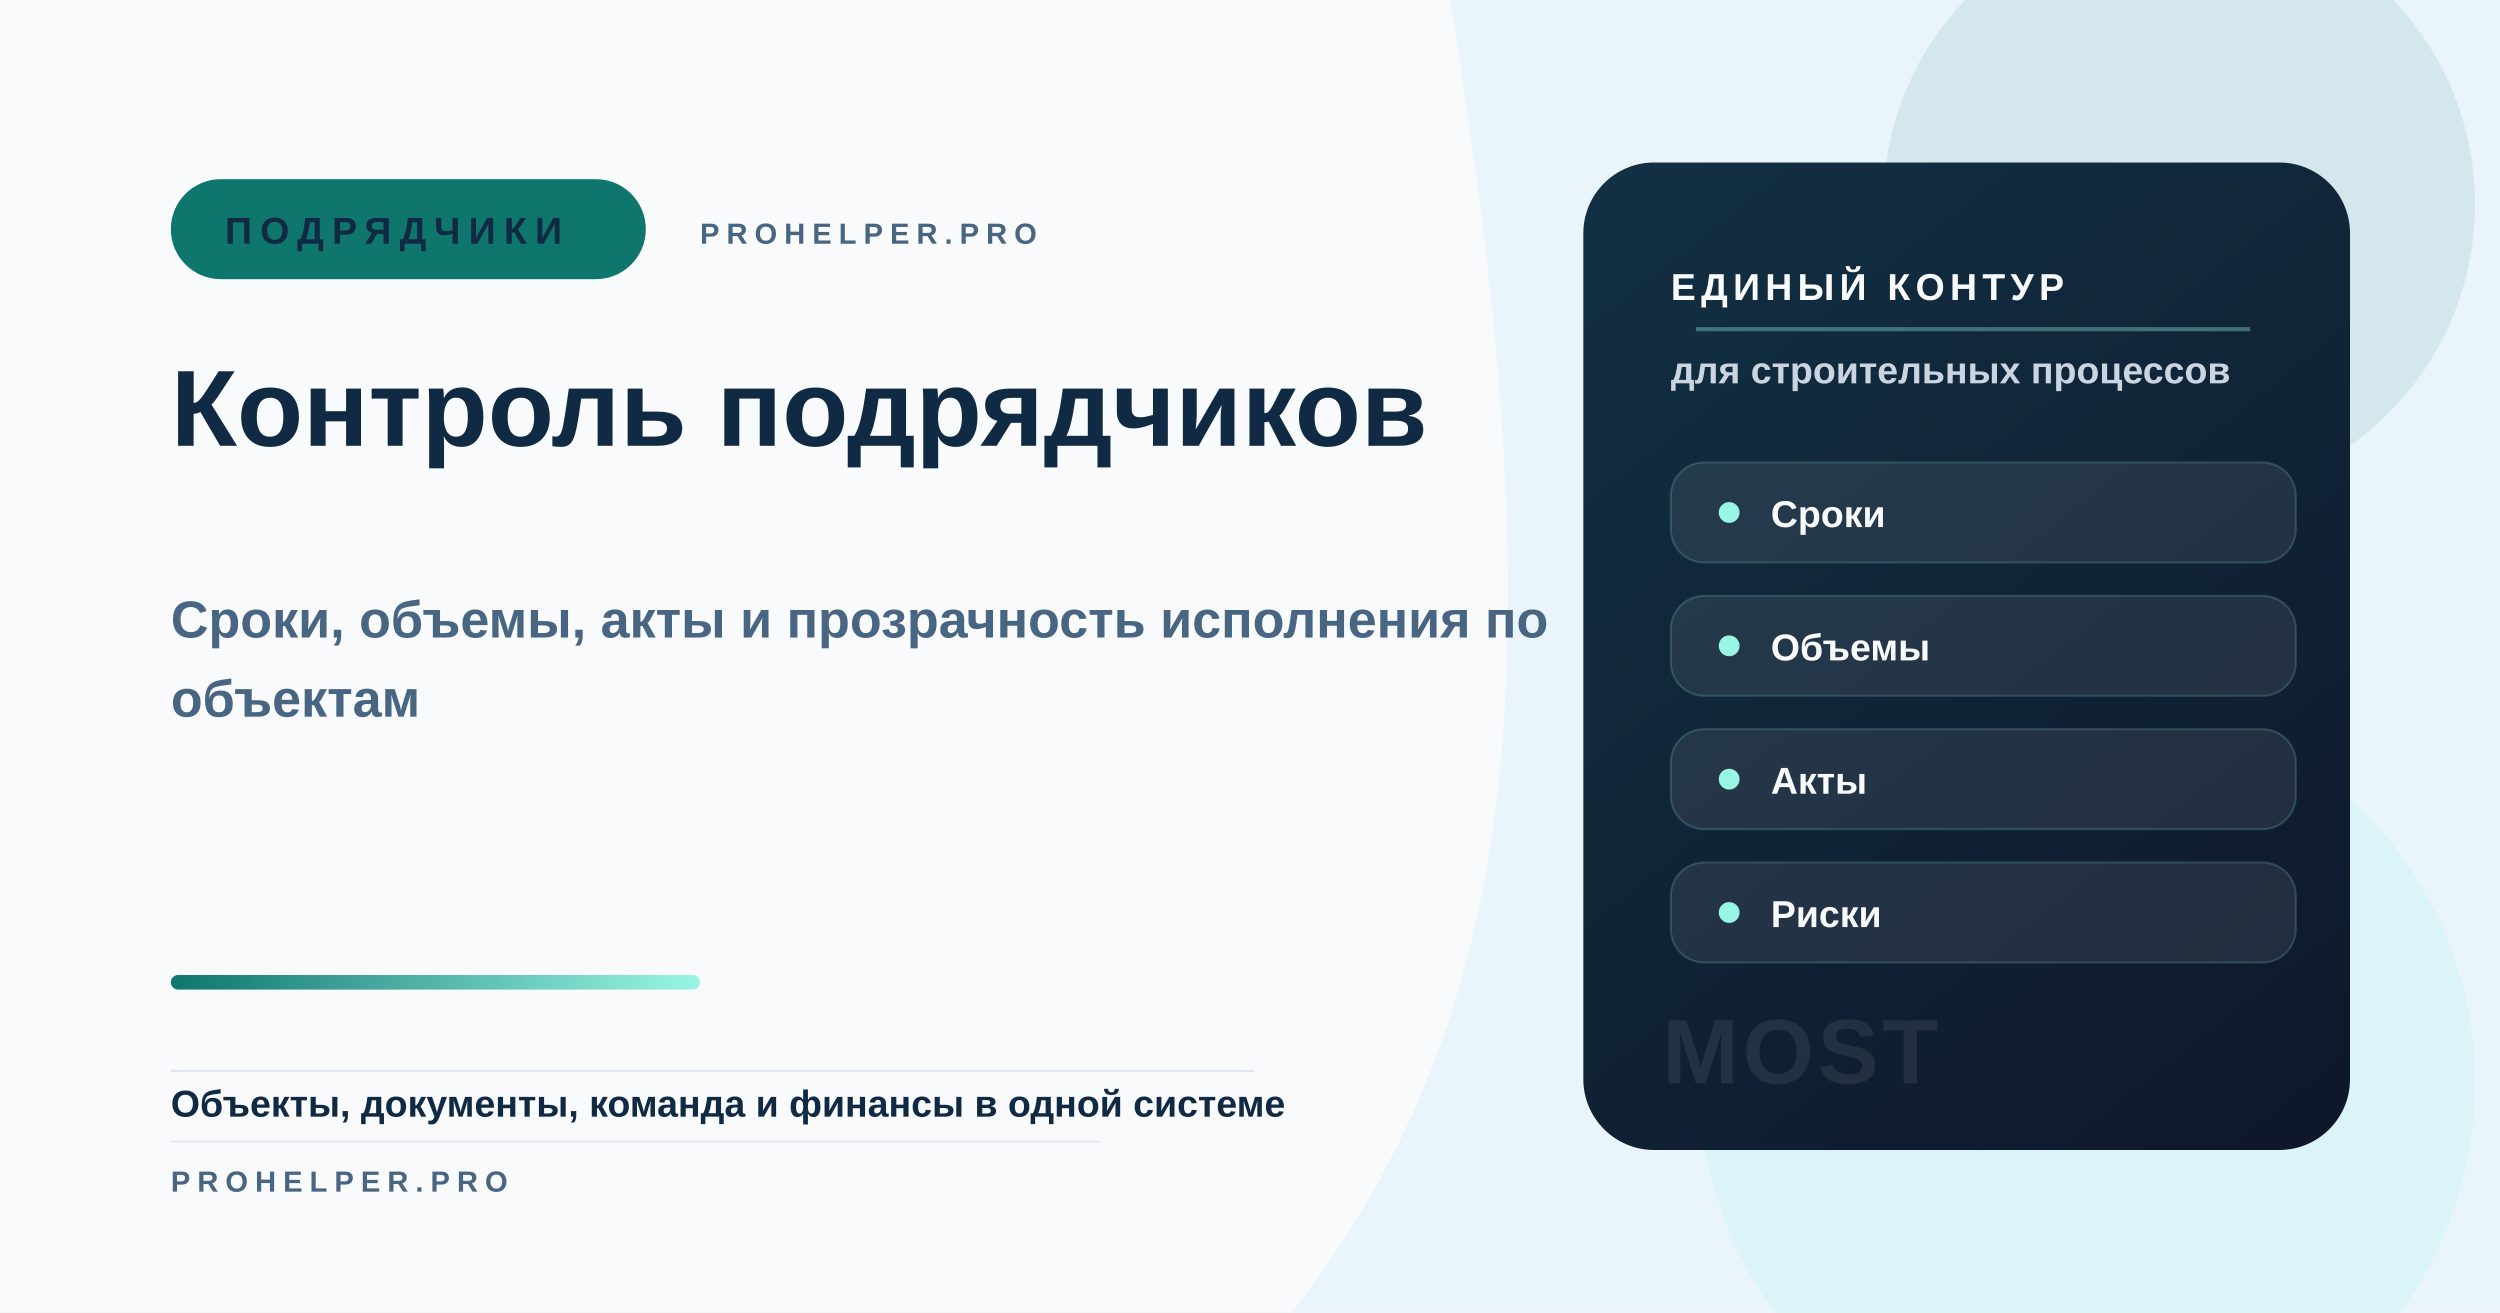
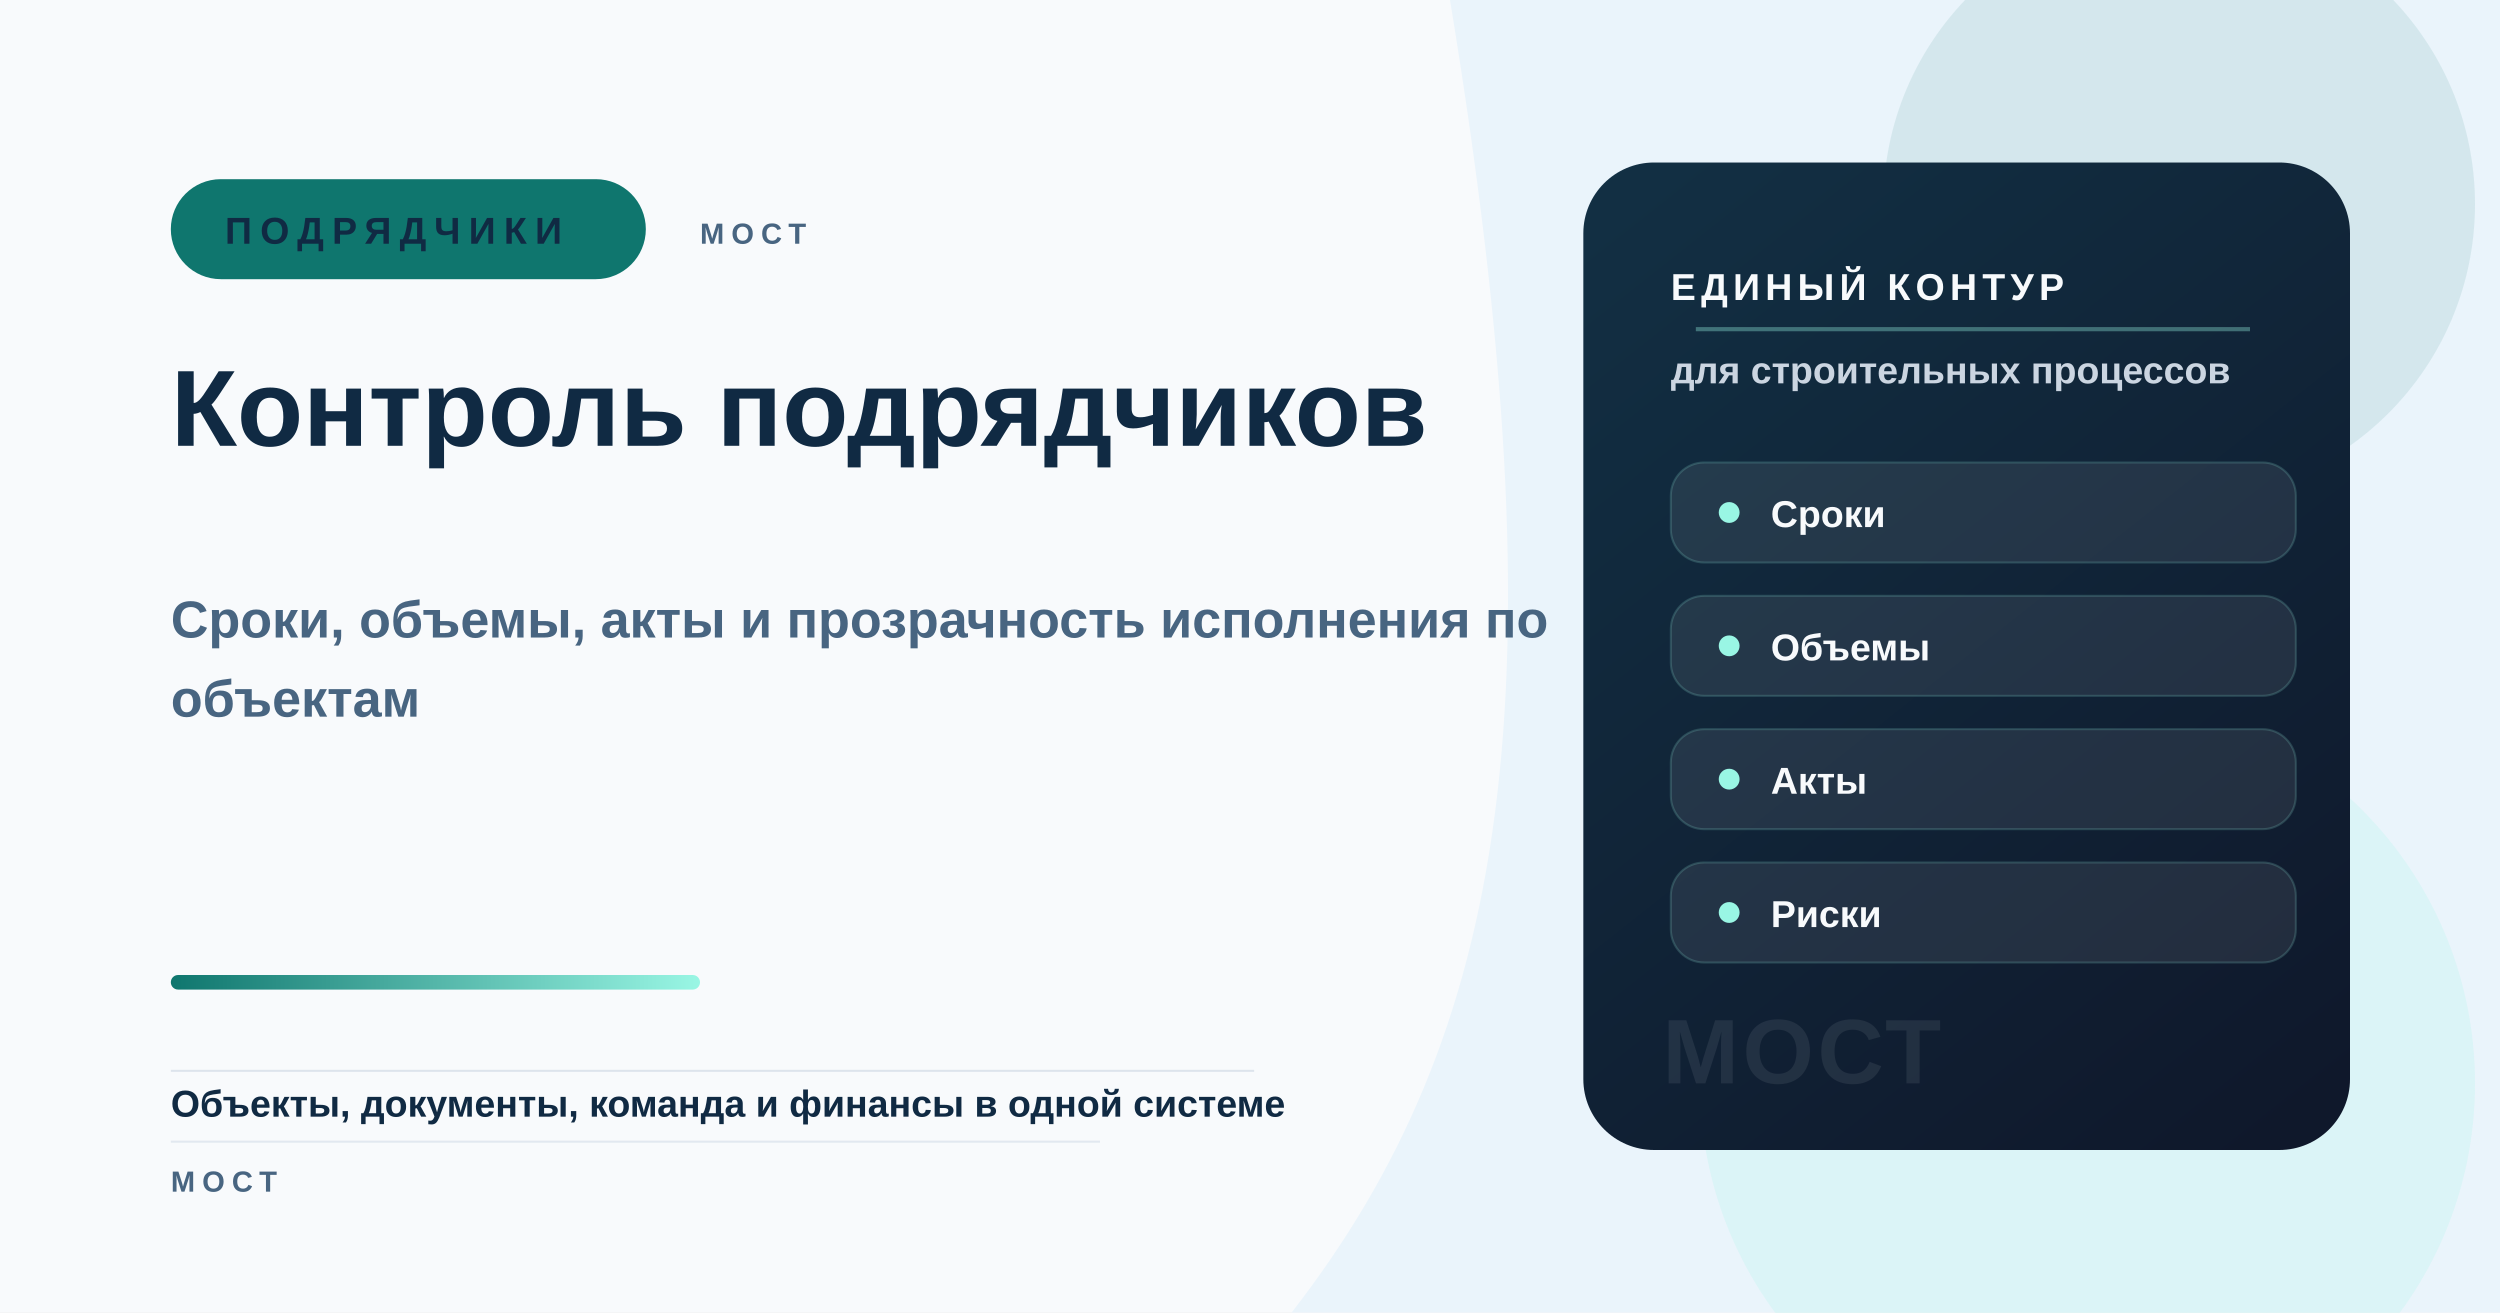
<svg xmlns="http://www.w3.org/2000/svg" width="1200" height="630" viewBox="0 0 1200 630" fill="none">
  <defs>
    <linearGradient id="panel-contractor-control" x1="760" y1="82" x2="1128" y2="548" gradientUnits="userSpaceOnUse">
      <stop stop-color="#123044" />
      <stop offset="1" stop-color="#0F172A" />
    </linearGradient>
    <linearGradient id="accent-contractor-control" x1="0" y1="0" x2="1" y2="0">
      <stop stop-color="#0F766E" />
      <stop offset="1" stop-color="#99F6E4" />
    </linearGradient>
    <style>
      .brand { font-family: 'Segoe UI', Arial, sans-serif; font-size: 18px; font-weight: 800; letter-spacing: 0.22em; fill: #102A43; }
      .domain { font-family: 'Segoe UI', Arial, sans-serif; font-size: 14px; font-weight: 700; letter-spacing: 0.24em; fill: #486581; }
      .title { font-family: 'Segoe UI', Arial, sans-serif; font-size: 52px; font-weight: 800; fill: #102A43; }
      .subtitle { font-family: 'Segoe UI', Arial, sans-serif; font-size: 25px; font-weight: 600; fill: #486581; }
      .footer { font-family: 'Segoe UI', Arial, sans-serif; font-size: 18px; font-weight: 700; fill: #102A43; }
      .panel-title { font-family: 'Segoe UI', Arial, sans-serif; font-size: 18px; font-weight: 800; letter-spacing: 0.14em; fill: #F8FAFC; }
      .panel-copy { font-family: 'Segoe UI', Arial, sans-serif; font-size: 18px; font-weight: 600; fill: #CBD5E1; }
      .capability { font-family: 'Segoe UI', Arial, sans-serif; font-size: 18px; font-weight: 700; fill: #F8FAFC; }
      .stamp { font-family: 'Segoe UI', Arial, sans-serif; font-size: 44px; font-weight: 900; letter-spacing: 0.04em; fill: #F8FAFC; opacity: 0.08; }
    </style>
  </defs>
  <rect width="1200" height="630" fill="#F8FAFC" />
  <path d="M696 0H1200V630H620C724 496 751 334 696 0Z" fill="#EAF4FB" />
  <path d="M82 514H602" stroke="#CBD5E1" stroke-width="1" stroke-opacity="0.6" />
  <path d="M82 548H528" stroke="#E2E8F0" stroke-width="1" />
  <circle cx="1046" cy="98" r="142" fill="#0F766E" fill-opacity="0.10" />
  <circle cx="1002" cy="520" r="186" fill="#99F6E4" fill-opacity="0.18" />
  <rect x="760" y="78" width="368" height="474" rx="34" fill="url(#panel-contractor-control)" />
  <path d="M814 158H1080" stroke="#99F6E4" stroke-width="2" stroke-opacity="0.35" />
  <text x="802" y="144" class="panel-title">ЕДИНЫЙ КОНТУР</text>
  <text x="802" y="184" class="panel-copy">для строительных процессов</text>
  <g>
    <rect x="802" y="222" width="300" height="48" rx="16" fill="#FFFFFF" fill-opacity="0.08" stroke="#99F6E4" stroke-opacity="0.18" />
    <circle cx="830" cy="246" r="5" fill="#99F6E4" />
    <text x="850" y="253" class="capability">Сроки</text>
  </g>
  <g>
    <rect x="802" y="286" width="300" height="48" rx="16" fill="#FFFFFF" fill-opacity="0.08" stroke="#99F6E4" stroke-opacity="0.18" />
    <circle cx="830" cy="310" r="5" fill="#99F6E4" />
    <text x="850" y="317" class="capability">Объемы</text>
  </g>
  <g>
    <rect x="802" y="350" width="300" height="48" rx="16" fill="#FFFFFF" fill-opacity="0.08" stroke="#99F6E4" stroke-opacity="0.18" />
    <circle cx="830" cy="374" r="5" fill="#99F6E4" />
    <text x="850" y="381" class="capability">Акты</text>
  </g>
  <g>
    <rect x="802" y="414" width="300" height="48" rx="16" fill="#FFFFFF" fill-opacity="0.08" stroke="#99F6E4" stroke-opacity="0.18" />
    <circle cx="830" cy="438" r="5" fill="#99F6E4" />
    <text x="850" y="445" class="capability">Риски</text>
  </g>
-   <text x="798" y="520" class="stamp">MOST</text>
+   <text x="798" y="520" class="stamp">МОСТ</text>
  <rect x="82" y="86" width="228" height="48" rx="24" fill="#0F766E" />
  <text x="108" y="117" class="brand" fill="#FFFFFF">ПОДРЯДЧИКИ</text>
-   <text x="336" y="117" class="domain">PROHELPER.PRO</text>
+   <text x="336" y="117" class="domain">МОСТ</text>
  <text x="82" y="214" class="title">Контроль подрядчиков</text>
  <text x="82" y="306" class="subtitle">Сроки, объемы, акты и прозрачность исполнения по</text>
  <text x="82" y="344" class="subtitle">объектам</text>
  <rect x="82" y="468" width="254" height="7" rx="3.5" fill="url(#accent-contractor-control)" />
  <text x="82" y="536" class="footer">Объекты, документы, команда и финансы в одной системе</text>
-   <text x="82" y="572" class="domain">PROHELPER.PRO</text>
+   <text x="82" y="572" class="domain">МОСТ</text>
</svg>
